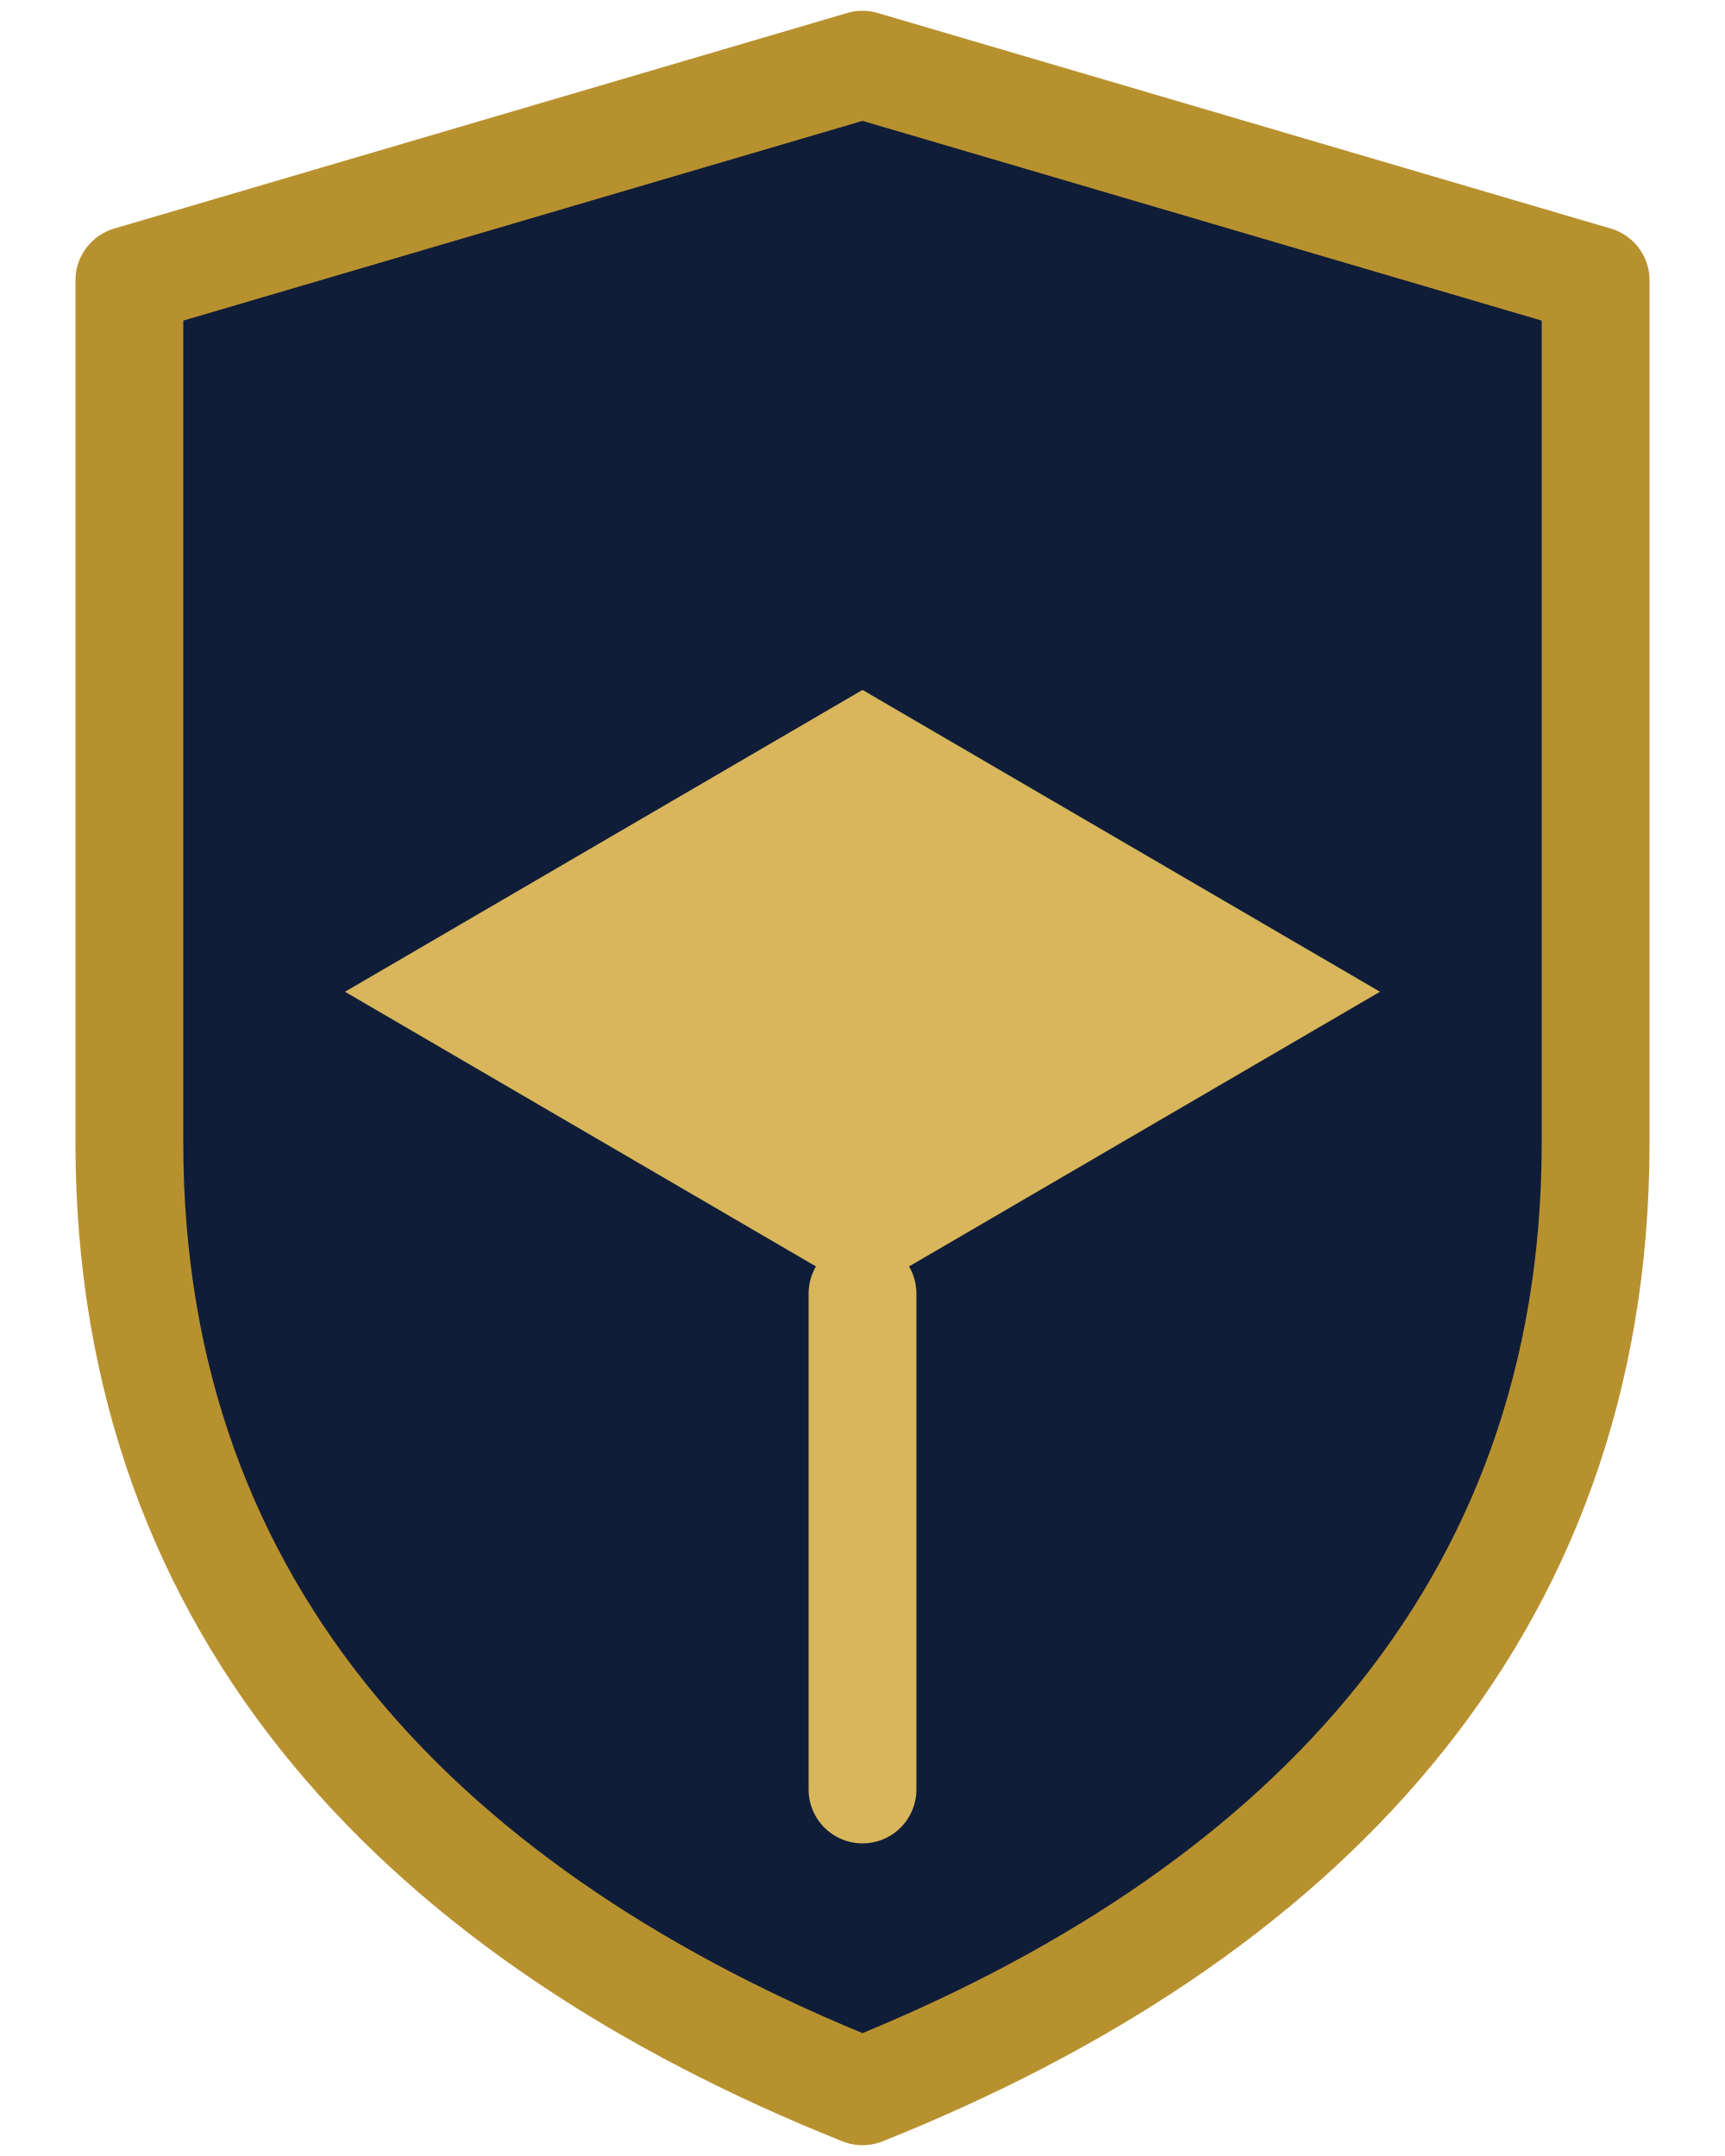
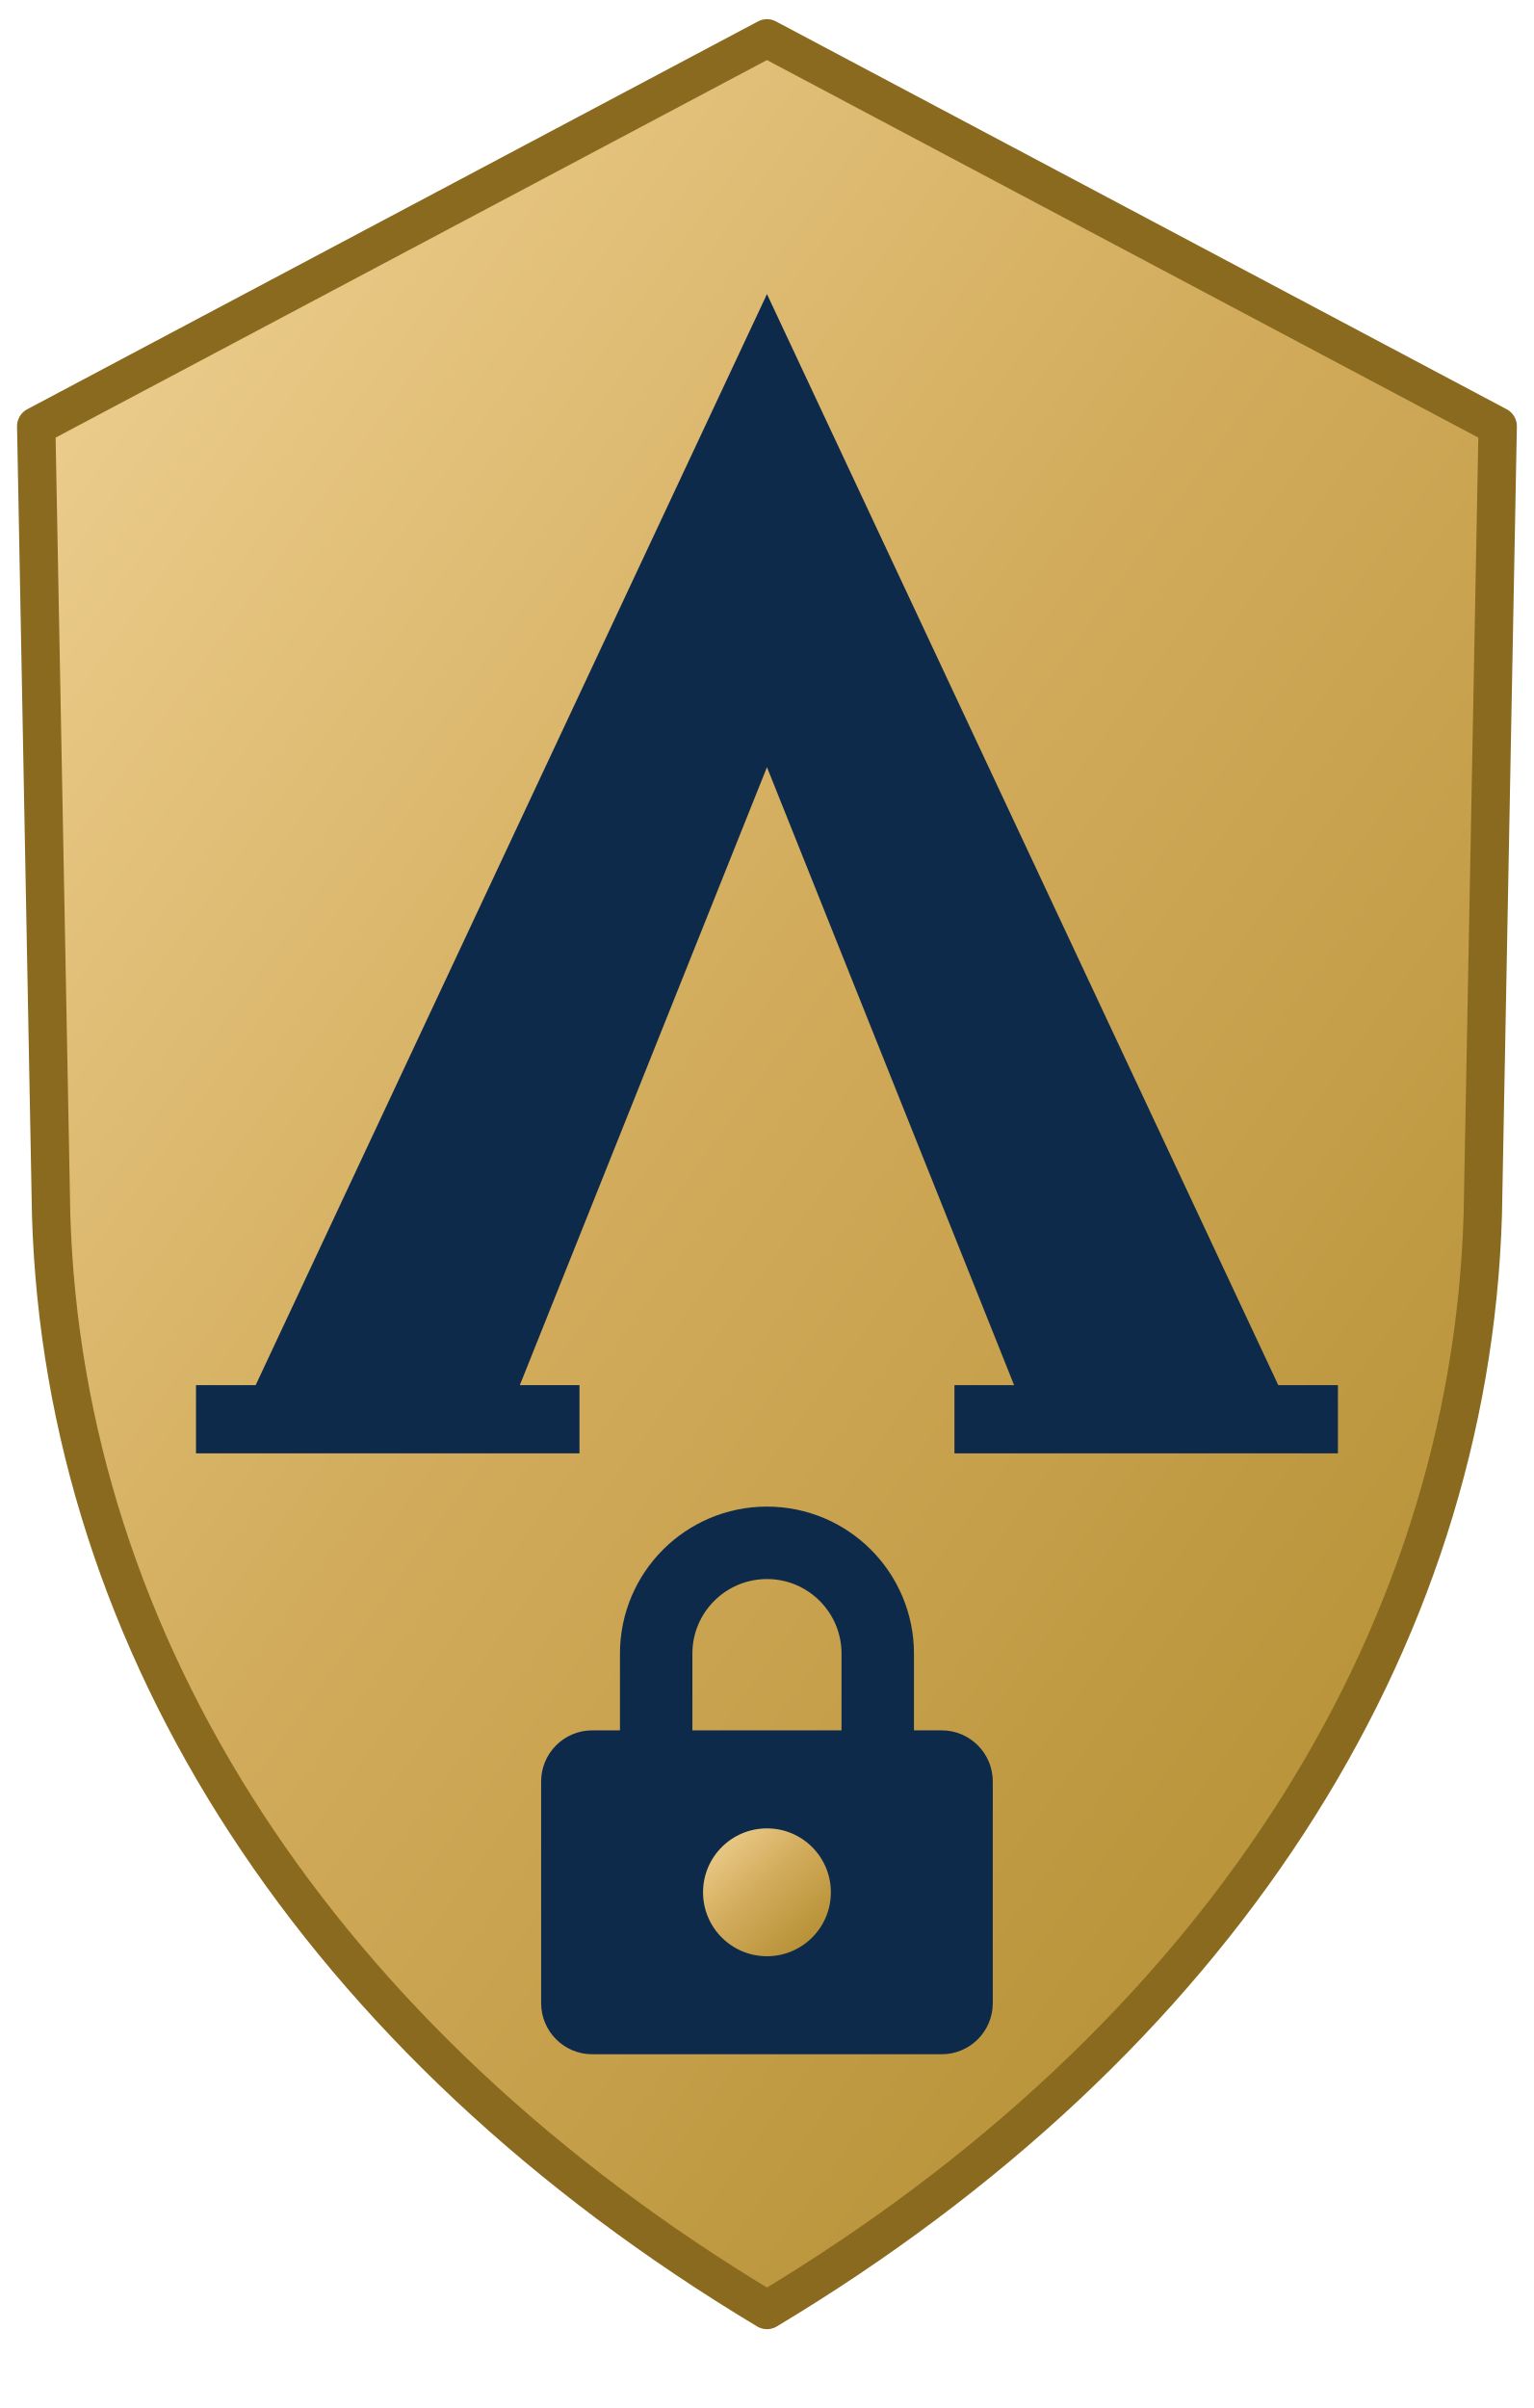
- <svg xmlns="http://www.w3.org/2000/svg" viewBox="0 0 80 100">
-   <path d="M40 3 74 13v40c0 22-14 36-34 44C20 89 6 75 6 53V13L40 3Z" fill="#0F1D38" stroke="#B8912F" stroke-width="5" stroke-linejoin="round" />
-   <path d="M16 46 40 32l24 14-24 14-24-14Z" fill="#D9B65B" />
-   <path d="M40 60v23" stroke="#D9B65B" stroke-width="5" stroke-linecap="round" />
+ <svg xmlns="http://www.w3.org/2000/svg" viewBox="200 130 720 1130">
+   <defs>
+     <linearGradient id="fav-gold" x1="0.05" y1="0" x2="0.95" y2="1">
+       <stop offset="0%" stop-color="#F0D294" />
+       <stop offset="45%" stop-color="#D2AC5C" />
+       <stop offset="100%" stop-color="#B08A2C" />
+     </linearGradient>
+   </defs>
+   <path d="M560 148 L903 330 L896 700 C890 902 770 1088 560 1214 C350 1088 230 902 224 700 L217 330 Z" fill="url(#fav-gold)" stroke="#8A6A1E" stroke-width="18" stroke-linejoin="round" />
+   <g fill="#0E2A4A">
+     <path d="M560 268 L800 780 L828 780 L828 812 L648 812 L648 780 L676 780 L560 490              L444 780 L472 780 L472 812 L292 812 L292 780 L320 780 Z" />
+     <path d="M508 950 L508 906 A52 52 0 0 1 612 906 L612 950" fill="none" stroke="#0E2A4A" stroke-width="34" />
+     <rect x="454" y="942" width="212" height="152" rx="24" />
+   </g>
+   <circle cx="560" cy="1018" r="30" fill="url(#fav-gold)" />
</svg>
